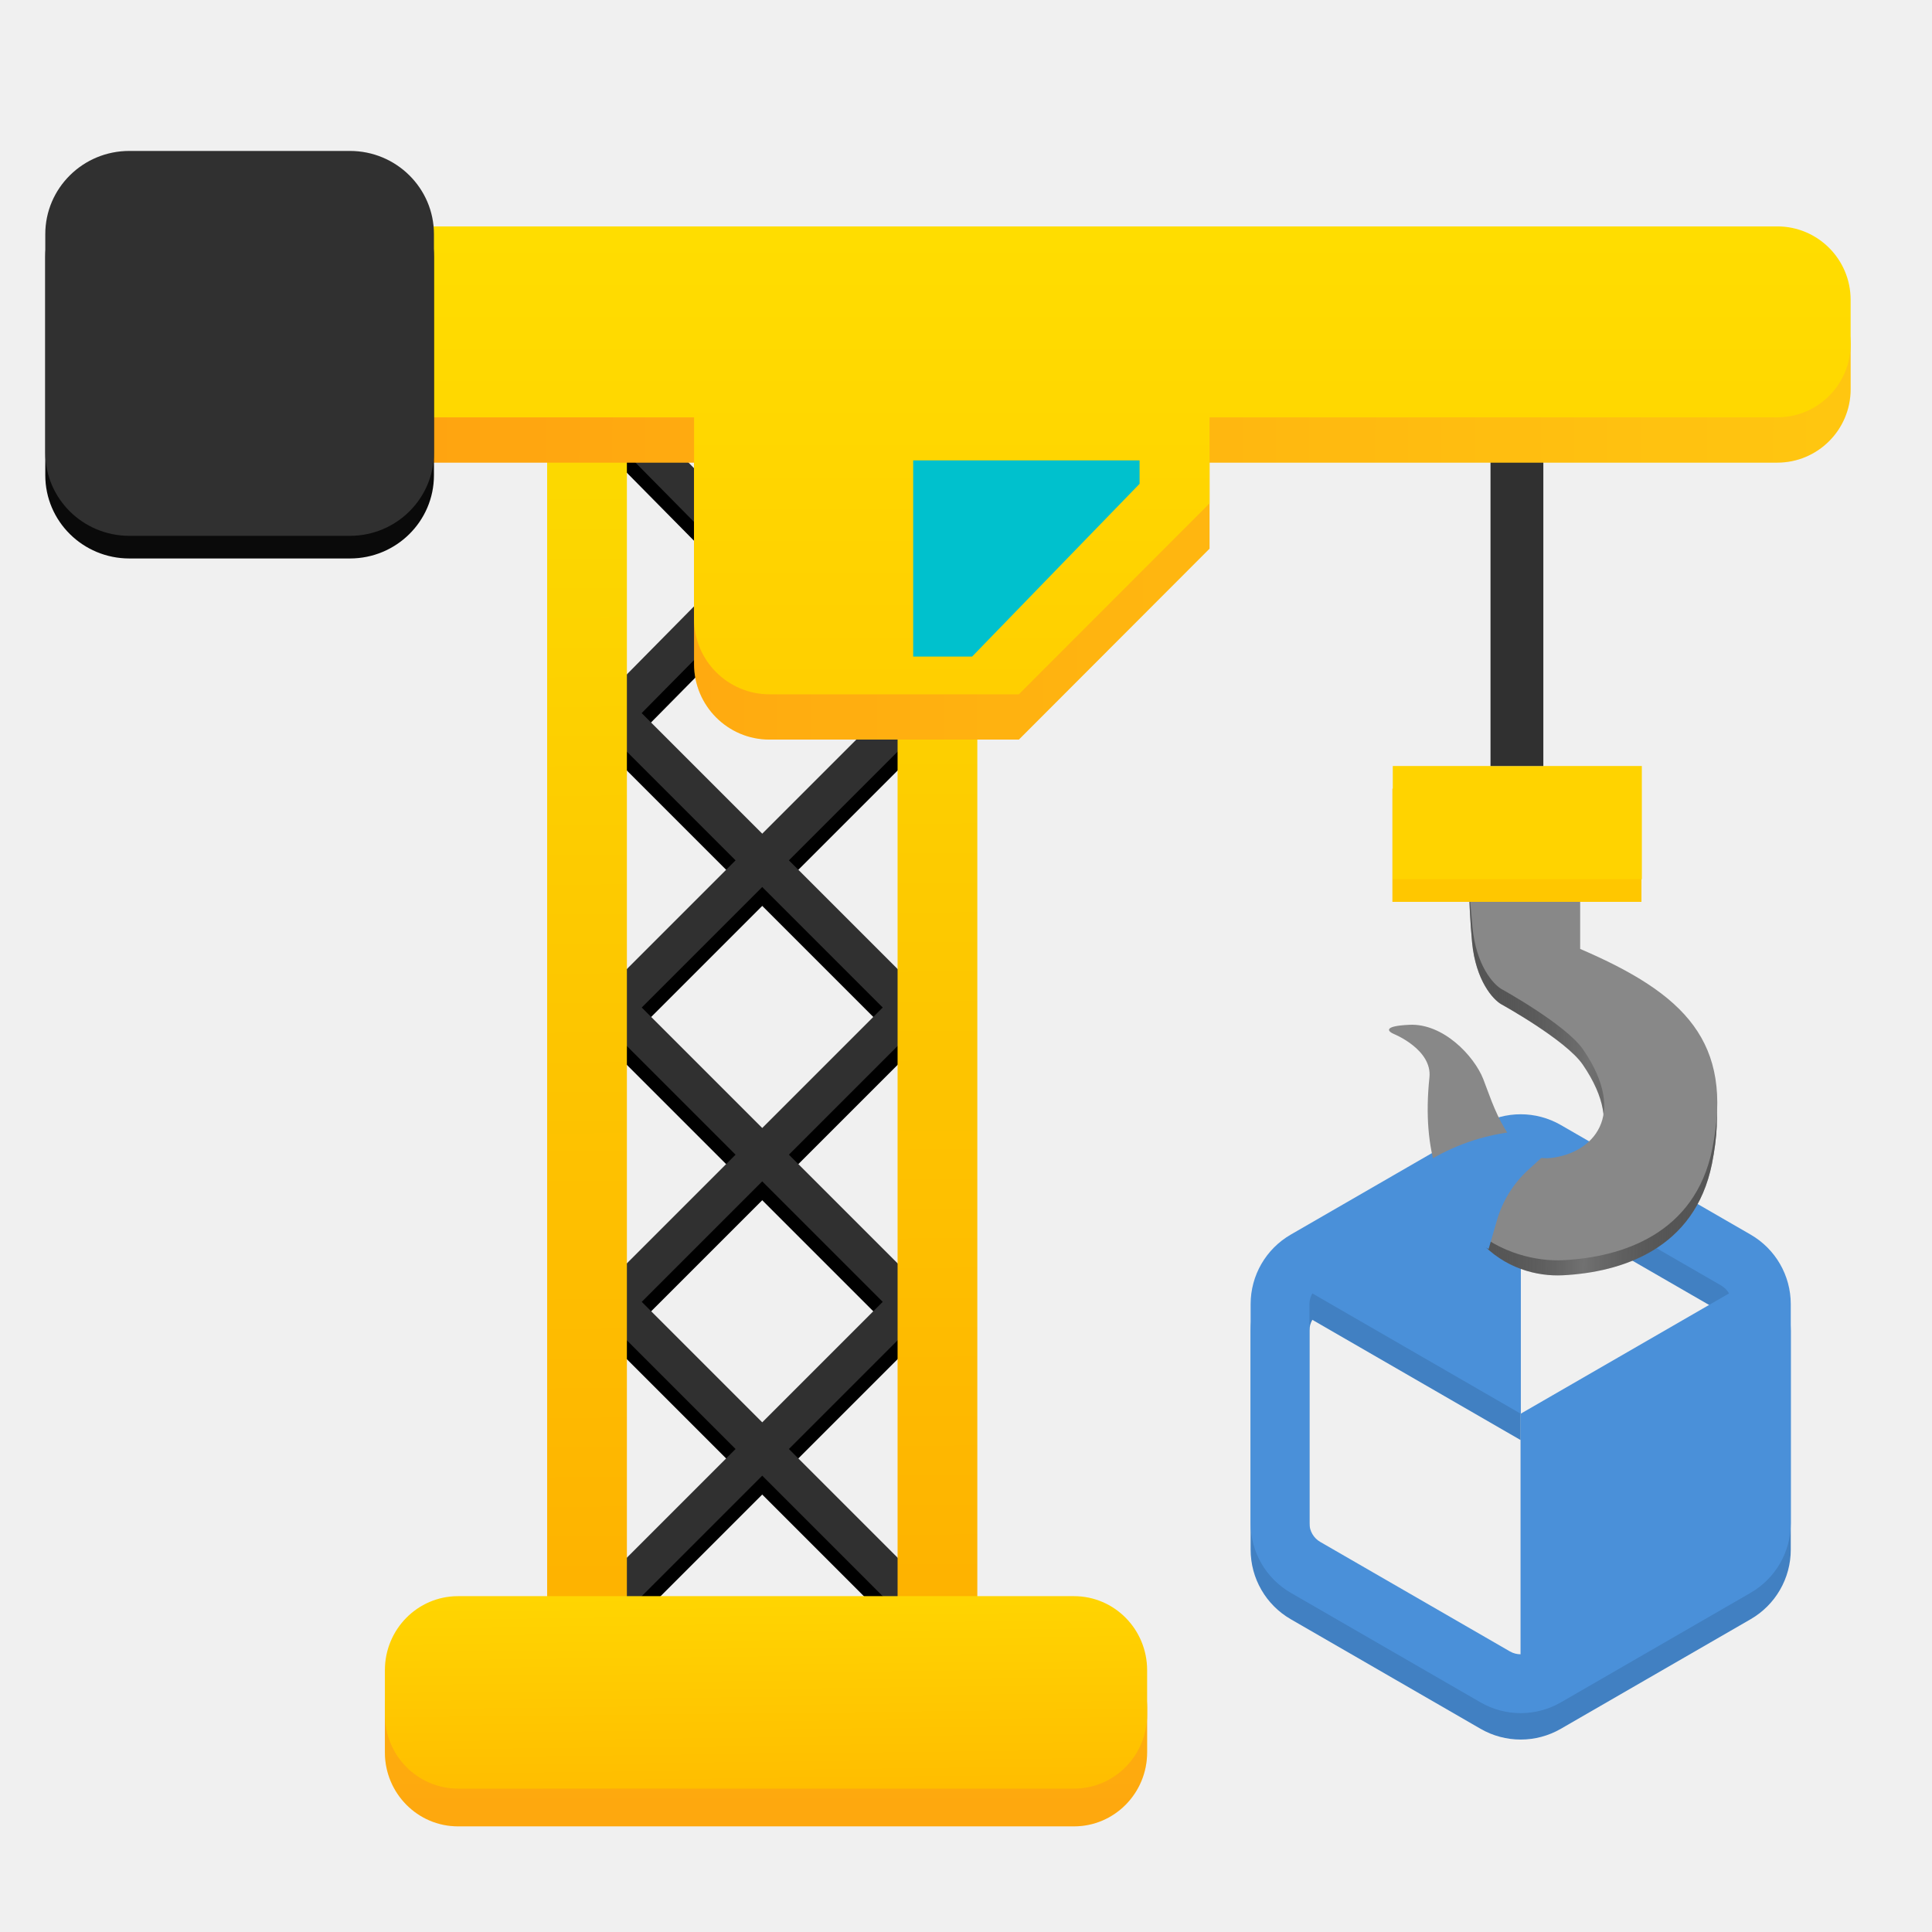
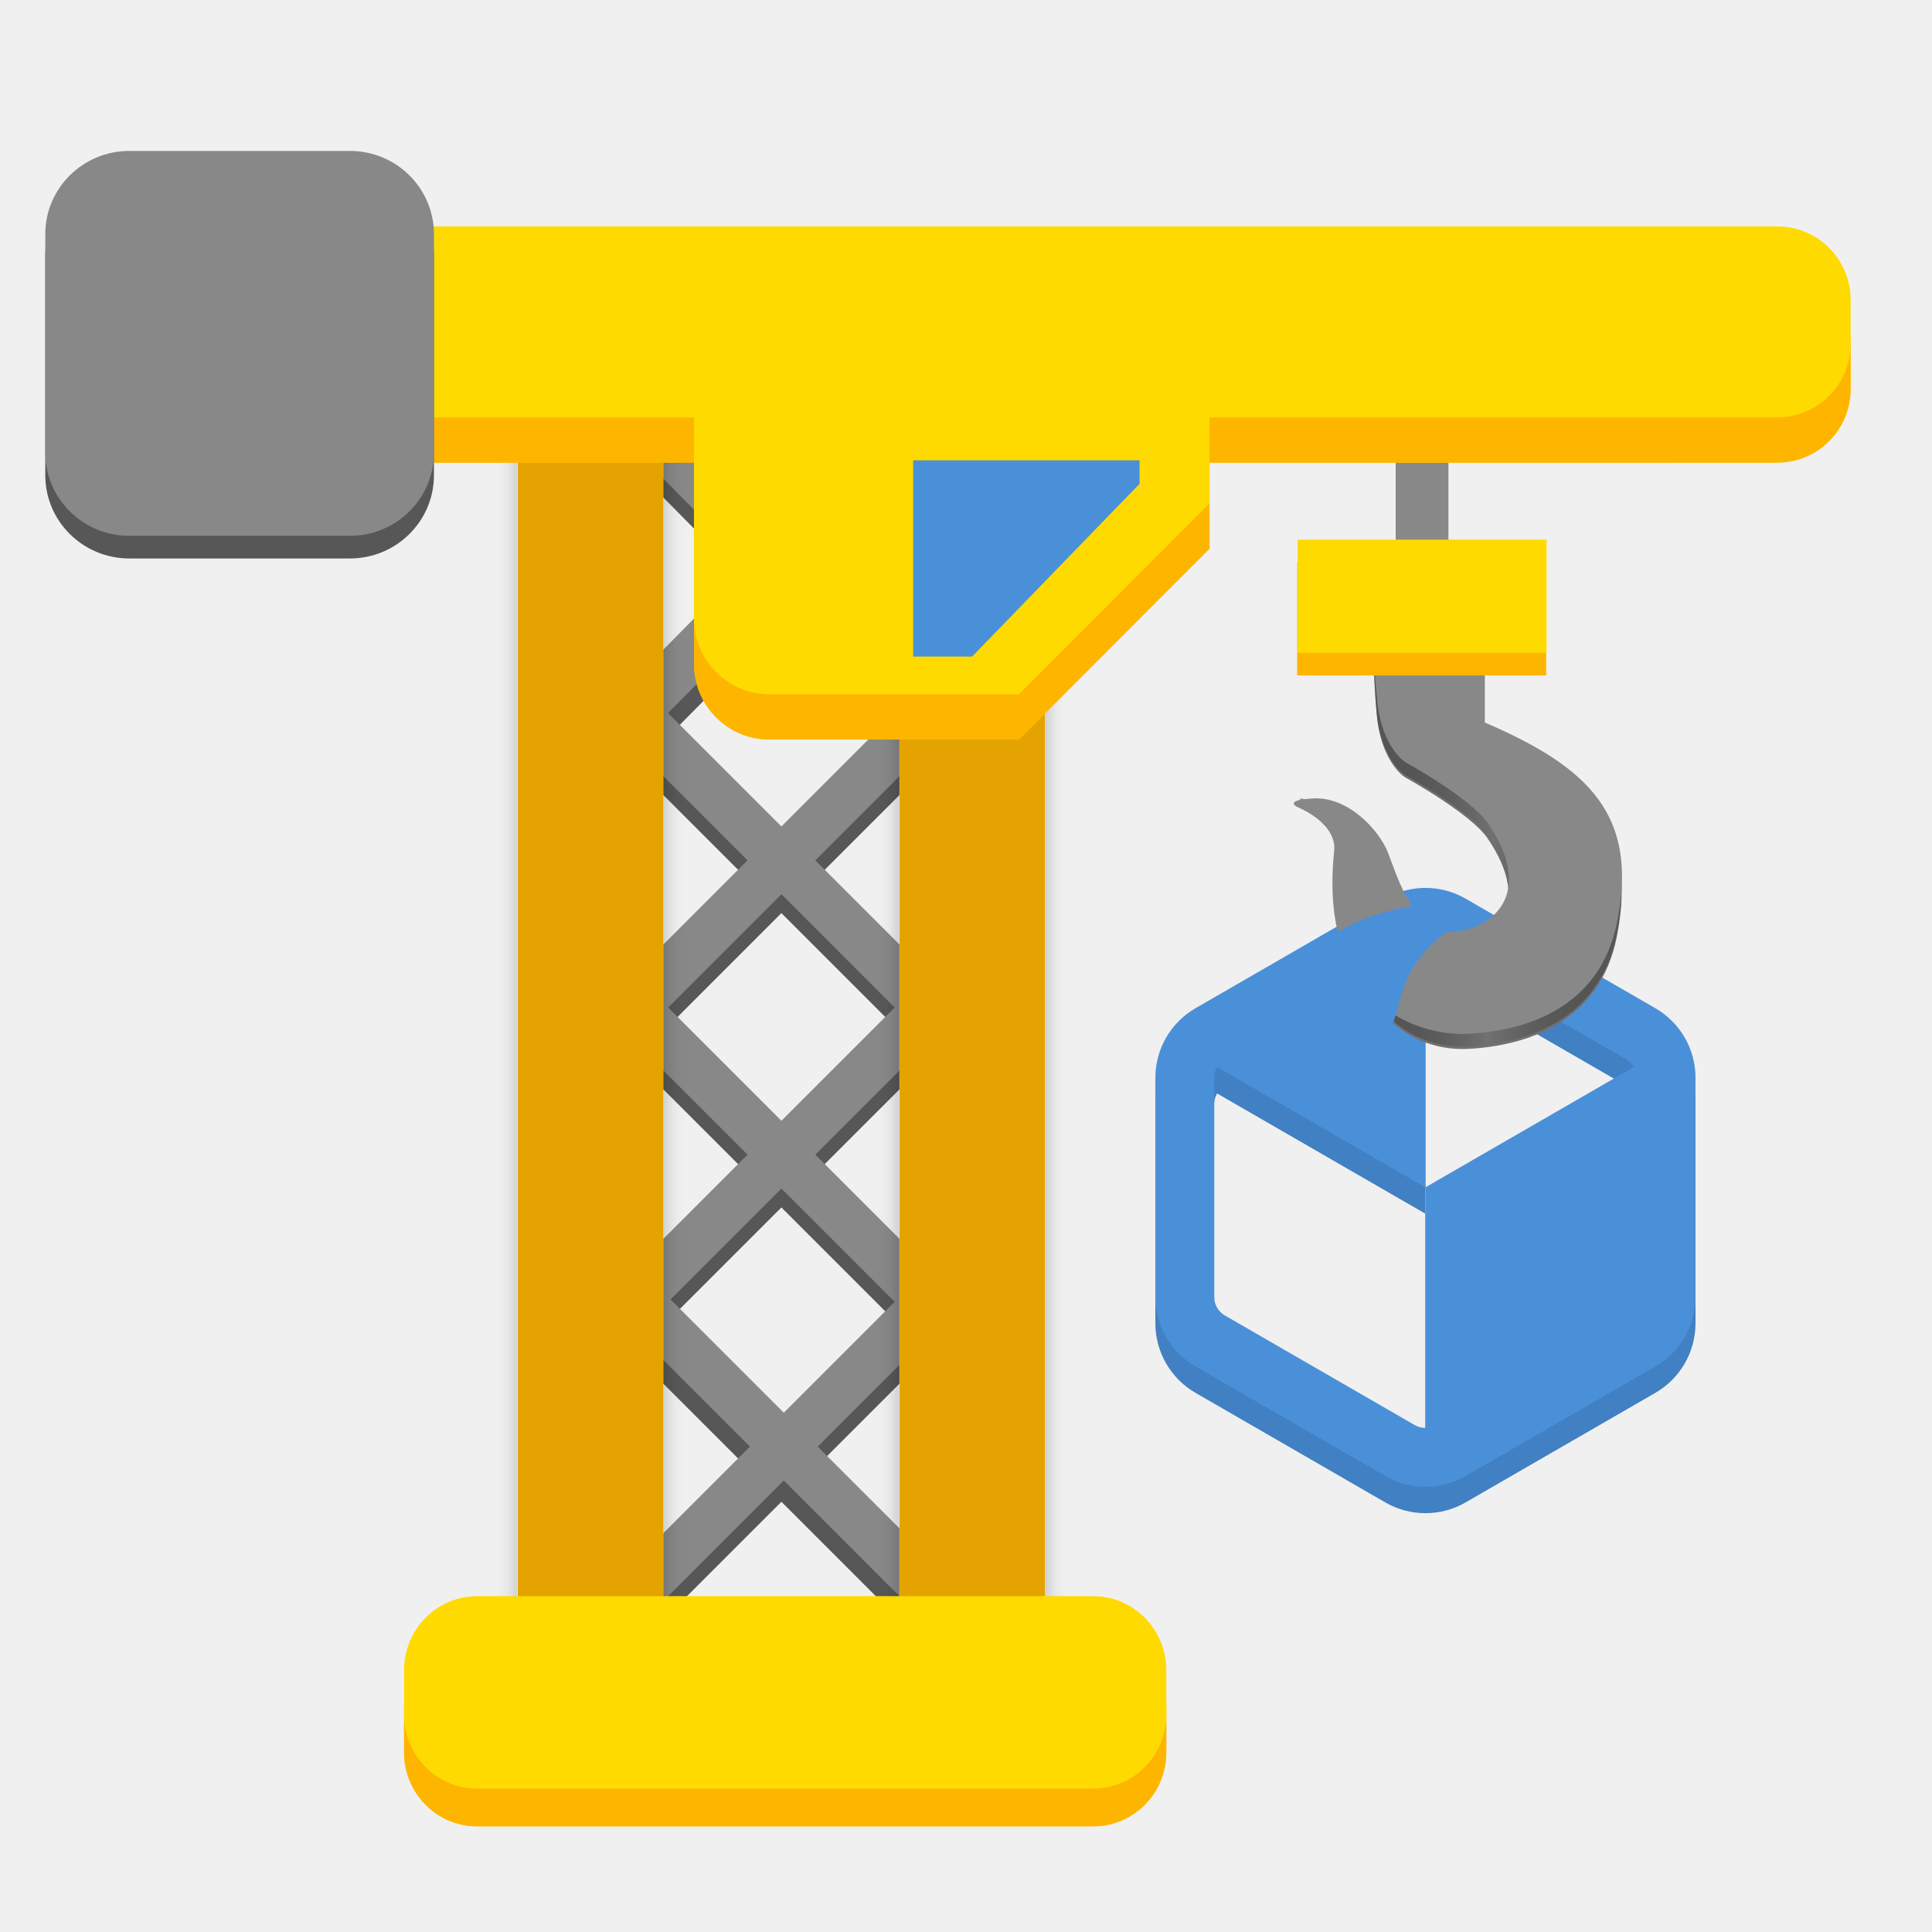
- <svg xmlns="http://www.w3.org/2000/svg" width="512" height="512" viewBox="0 0 512 512" fill="none">
-   <g clip-path="url(#clip0_905_504)">
-     <g clip-path="url(#clip1_905_504)">
-       <path d="M466.778 344.824L466.778 418.468L403 455.291V381.646L466.778 344.824Z" fill="#4180C2" />
-       <path d="M403 381.646V308.001L339.222 344.824L403 381.646Z" fill="#4180C2" />
-       <path d="M342.075 334.177C335.478 337.985 331.428 345.001 331.428 352.618V410.674C331.428 418.291 335.478 425.307 342.075 429.115L392.353 458.144C398.949 461.952 407.051 461.952 413.647 458.144L463.925 429.115C470.522 425.307 474.572 418.291 474.572 410.674V352.618C474.572 345.001 470.522 337.985 463.925 334.177L413.647 305.148C407.051 301.34 398.949 301.34 392.353 305.148L342.075 334.177ZM405.853 318.648L456.131 347.676C457.889 348.691 458.984 350.588 458.984 352.618V410.674C458.984 412.704 457.889 414.601 456.131 415.616L405.853 444.644C404.095 445.659 401.905 445.659 400.147 444.644L349.869 415.616C348.111 414.601 347.016 412.704 347.016 410.674V352.618C347.016 350.588 348.111 348.691 349.869 347.676L400.147 318.648C401.905 317.633 404.095 317.633 405.853 318.648Z" fill="#4180C2" />
-       <path d="M466.778 337.824L466.778 411.468L403 448.291V374.646L466.778 337.824Z" fill="#4A90D9" />
-       <path d="M403 374.646V301.001L339.222 337.824L403 374.646Z" fill="#4A90D9" />
-       <path d="M342.075 327.177C335.478 330.985 331.428 338.001 331.428 345.618V403.674C331.428 411.291 335.478 418.307 342.075 422.115L392.353 451.144C398.949 454.952 407.051 454.952 413.647 451.144L463.925 422.115C470.522 418.307 474.572 411.291 474.572 403.674V345.618C474.572 338.001 470.522 330.985 463.925 327.177L413.647 298.148C407.051 294.34 398.949 294.34 392.353 298.148L342.075 327.177ZM405.853 311.648L456.131 340.676C457.889 341.691 458.984 343.588 458.984 345.618V403.674C458.984 405.704 457.889 407.601 456.131 408.616L405.853 437.644C404.095 438.659 401.905 438.659 400.147 437.644L349.869 408.616C348.111 407.601 347.016 405.704 347.016 403.674V345.618C347.016 343.588 348.111 341.691 349.869 340.676L400.147 311.648C401.905 310.633 404.095 310.633 405.853 311.648Z" fill="#4A90D9" />
+ <svg xmlns="http://www.w3.org/2000/svg" width="403" height="403" viewBox="0 0 403 403" fill="none">
+   <g clip-path="url(#clip0_430_52)">
+     <mask id="mask0_430_52" style="mask-type:luminance" maskUnits="userSpaceOnUse" x="0" y="0" width="403" height="403">
+       <path d="M403 0H0V403H403V0Z" fill="white" />
+     </mask>
+     <g mask="url(#mask0_430_52)">
+       <path d="M302.13 73H291.13V113H302.13V73Z" fill="#888888" />
+       <path d="M347.535 224.193V282.159L297.335 311.143V253.176L347.535 224.193Z" fill="#4180C2" />
+       <path d="M297.335 253.176V195.21L247.135 224.194L297.335 253.176Z" fill="#4180C2" />
+       <path d="M249.38 215.813C244.188 218.81 241 224.333 241 230.328V276.025C241 282.02 244.188 287.542 249.38 290.54L288.955 313.389C294.146 316.386 300.524 316.386 305.715 313.389L345.29 290.54C350.482 287.542 353.67 282.02 353.67 276.025V230.328C353.67 224.333 350.482 218.81 345.29 215.813L305.715 192.964C300.524 189.967 294.146 189.967 288.955 192.964L249.38 215.813ZM299.581 203.59L339.155 226.438C340.539 227.237 341.401 228.73 341.401 230.328V276.025C341.401 277.623 340.539 279.116 339.155 279.915L299.581 302.763C298.197 303.562 296.473 303.562 295.089 302.763L255.515 279.915C254.131 279.116 253.269 277.623 253.269 276.025V230.328C253.269 228.73 254.131 227.237 255.515 226.438L295.089 203.59C296.473 202.791 298.197 202.791 299.581 203.59Z" fill="#4180C2" />
+       <path d="M347.535 218.684V276.65L297.335 305.633V247.667L347.535 218.684Z" fill="#4A90D9" />
+       <path d="M297.335 247.667V189.7L247.135 218.684L297.335 247.667Z" fill="#4A90D9" />
+       <path d="M249.38 210.303C244.188 213.301 241 218.823 241 224.818V270.515C241 276.51 244.188 282.033 249.38 285.03L288.955 307.879C294.146 310.876 300.524 310.876 305.715 307.879L345.29 285.03C350.482 282.033 353.67 276.51 353.67 270.515V224.818C353.67 218.823 350.482 213.301 345.29 210.303L305.715 187.454C300.524 184.457 294.146 184.457 288.955 187.454L249.38 210.303ZM299.581 198.08L339.155 220.929C340.539 221.727 341.401 223.221 341.401 224.818V270.515C341.401 272.113 340.539 273.606 339.155 274.405L299.581 297.253C298.197 298.052 296.473 298.052 295.089 297.253L255.515 274.405C254.131 273.606 253.269 272.113 253.269 270.515V224.818C253.269 223.221 254.131 221.727 255.515 220.929L295.089 198.08C296.473 197.281 298.197 197.281 299.581 198.08Z" fill="#4A90D9" />
+       <path d="M337.229 195.534C333.637 213.367 318.306 218.18 306.12 218.794C295.43 219.332 278.651 212.041 281.986 180.254C282.596 174.439 271.36 167.267 271.36 167.267C270.078 166.728 274.902 167.267 274.048 169.691C279.232 171.202 287.516 176.152 289.44 180.997C291.364 185.843 294.892 198.442 303.552 197.473C312.211 196.504 319.762 188.743 310.286 174.859C306.758 169.691 293.289 162.261 293.289 162.261C291.578 161.292 287.965 157.351 287.196 149.339C286.426 141.327 286.316 129.092 286.709 138.931L309.648 139.324V153.861C331.456 163.23 341.719 173.244 337.229 195.534Z" fill="#717171" />
+       <path d="M337.217 195.043C333.624 212.876 318.294 217.689 306.108 218.303C295.417 218.842 278.638 211.551 281.974 179.763C282.584 173.948 271.348 166.776 271.348 166.776C270.065 166.238 274.89 166.776 274.035 169.2C279.219 170.712 287.504 175.661 289.428 180.506C291.352 185.353 294.88 197.951 303.539 196.982C312.198 196.013 319.75 188.252 310.274 174.368C306.746 169.2 293.276 161.77 293.276 161.77C291.566 160.801 287.952 156.86 287.183 148.848C286.414 140.837 286.303 128.601 286.697 138.44L309.636 138.834V153.371C331.444 162.739 341.706 172.753 337.217 195.043Z" fill="url(#paint0_linear_430_52)" />
+       <path d="M337.308 192.386C333.716 210.218 318.385 215.032 306.199 215.645C295.509 216.184 274.962 209.313 278.298 177.526C278.908 171.711 270.92 168.48 270.92 168.48C269.637 167.942 268.482 166.801 274.127 166.542C281.183 166.219 287.595 173.003 289.52 177.848C291.443 182.695 294.971 195.293 303.631 194.324C312.29 193.355 319.841 185.594 310.365 171.711C306.838 166.542 293.368 159.112 293.368 159.112C291.657 158.143 288.044 154.202 287.275 146.19C286.505 138.179 286.526 136.176 286.633 136.176H309.727V150.713C331.535 160.081 341.798 170.095 337.308 192.386Z" fill="#888888" />
+       <path d="M322.522 117.285H270.573V140.898H322.522V117.285Z" fill="#FEB500" />
+       <path d="M322.603 112.562H270.653V136.176H322.603V112.562Z" fill="#FFDA00" />
+       <path d="M277.828 195.103L277.657 195.209L280.412 208.196L290.645 213.312L292.397 207.277C293.567 203.245 295.827 199.614 298.926 196.784L303.238 192.848L295.367 188.912C289.144 189.69 283.161 191.802 277.828 195.103Z" fill="#4A90D9" />
+       <path d="M132.299 90.518L193.693 152.699" stroke="#575757" stroke-width="10" stroke-linecap="round" />
+       <path d="M132.299 275.488L193.693 336.883" stroke="#575757" stroke-width="10" stroke-linecap="round" />
+       <path d="M132.299 214.094L193.693 152.699" stroke="#575757" stroke-width="10" stroke-linecap="round" />
+       <path d="M132.299 152.699L193.693 214.094" stroke="#575757" stroke-width="10" stroke-linecap="round" />
+       <path d="M132.299 214.094L193.693 275.488" stroke="#575757" stroke-width="10" stroke-linecap="round" />
+       <path d="M132.299 275.488L193.693 214.094" stroke="#575757" stroke-width="10" stroke-linecap="round" />
+       <path d="M132.299 336.883L193.693 275.488" stroke="#575757" stroke-width="10" stroke-linecap="round" />
+       <path d="M133.299 152.699L194.693 90.518" stroke="#575757" stroke-width="10" stroke-linecap="round" />
+       <path d="M132.299 86.582L193.693 148.764" stroke="#888888" stroke-width="10" stroke-linecap="round" />
+       <path d="M133.299 271.553L194.693 332.947" stroke="#888888" stroke-width="10" stroke-linecap="round" />
+       <path d="M132.299 210.158L193.693 148.764" stroke="#888888" stroke-width="10" stroke-linecap="round" />
+       <path d="M132.299 148.764L193.693 210.158" stroke="#888888" stroke-width="10" stroke-linecap="round" />
+       <path d="M132.299 210.158L193.693 271.553" stroke="#888888" stroke-width="10" stroke-linecap="round" />
+       <path d="M132.299 271.553L193.693 210.158" stroke="#888888" stroke-width="10" stroke-linecap="round" />
+       <path d="M132.299 332.947L193.693 271.553" stroke="#888888" stroke-width="10" stroke-linecap="round" />
+       <path d="M132.299 148.764L193.693 86.582" stroke="#888888" stroke-width="10" stroke-linecap="round" />
+       <g filter="url(#filter0_d_430_52)">
+         <path fill-rule="evenodd" clip-rule="evenodd" d="M108 86.299C108 77.849 116.408 71 126.78 71H138.391V349H126.78C116.408 349 108 342.151 108 333.701V86.299ZM187.609 349H199.22C209.592 349 218 342.151 218 333.701V86.299C218 77.849 209.592 71 199.22 71H187.609V349Z" fill="#E4A300" />
+       </g>
+       <path d="M99.531 340.818H228.035C236.455 340.818 243.281 347.731 243.281 356.258V365.522C243.281 374.049 236.455 380.961 228.035 380.961H99.531C91.111 380.961 84.285 374.049 84.285 365.522V356.258C84.285 347.731 91.111 340.818 99.531 340.818Z" fill="url(#paint1_linear_430_52)" />
+       <path d="M99.531 340.818H228.035C236.455 340.818 243.281 347.731 243.281 356.258V365.522C243.281 374.049 236.455 380.961 228.035 380.961H99.531C91.111 380.961 84.285 374.049 84.285 365.522V356.258C84.285 347.731 91.111 340.818 99.531 340.818Z" fill="#FEB500" />
+       <path d="M99.531 332.947H228.035C236.455 332.947 243.281 339.86 243.281 348.386V357.651C243.281 366.177 236.455 373.09 228.035 373.09H99.531C91.111 373.09 84.285 366.177 84.285 357.651V348.386C84.285 339.86 91.111 332.947 99.531 332.947Z" fill="#FFDA00" />
+       <path d="M386.027 71.99C386.027 63.53 379.177 56.672 370.729 56.672H30.254C21.804 56.672 14.955 63.53 14.955 71.99V81.182C14.955 89.642 21.804 96.5 30.254 96.5H144.774V138.517C144.774 147.219 151.819 154.273 160.51 154.273H212.524L252.301 114.445V96.5H370.729C379.177 96.5 386.027 89.642 386.027 81.182V71.99Z" fill="url(#paint2_linear_430_52)" />
+       <path d="M386.027 71.99C386.027 63.53 379.177 56.672 370.729 56.672H30.254C21.804 56.672 14.955 63.53 14.955 71.99V81.182C14.955 89.642 21.804 96.5 30.254 96.5H144.774V138.517C144.774 147.219 151.819 154.273 160.51 154.273H212.524L252.301 114.445V96.5H370.729C379.177 96.5 386.027 89.642 386.027 81.182V71.99Z" fill="#FEB500" />
+       <path d="M386.027 62.545C386.027 54.085 379.177 47.227 370.729 47.227H30.254C21.804 47.227 14.955 54.085 14.955 62.545V71.736C14.955 80.197 21.804 87.055 30.254 87.055H144.774V129.072C144.774 137.774 151.819 144.828 160.51 144.828H212.524L252.301 105V87.055H370.729C379.177 87.055 386.027 80.197 386.027 71.736V62.545Z" fill="#FFDA00" />
+       <path d="M72.988 36.207H26.974C17.293 36.207 9.445 43.979 9.445 53.566V99.133C9.445 108.72 17.293 116.492 26.974 116.492H72.988C82.669 116.492 90.518 108.72 90.518 99.133V53.566C90.518 43.979 82.669 36.207 72.988 36.207Z" fill="#575757" />
+       <path d="M72.988 31.484H26.974C17.293 31.484 9.445 39.256 9.445 48.843V94.411C9.445 103.998 17.293 111.77 26.974 111.77H72.988C82.669 111.77 90.518 103.998 90.518 94.411V48.843C90.518 39.256 82.669 31.484 72.988 31.484Z" fill="#888888" />
+       <path d="M237.707 100.921L202.772 136.957H190.48V96.027H237.707V100.921Z" fill="#4A90D9" />
    </g>
-     <path d="M453.684 308.413C449.12 331.069 429.643 337.184 414.161 337.964C400.579 338.648 379.262 329.385 383.5 289C384.275 281.612 370 272.5 370 272.5C368.37 271.816 374.5 272.5 373.414 275.58C380 277.5 390.525 283.788 392.97 289.944C395.414 296.101 399.896 312.107 410.898 310.876C421.899 309.645 431.493 299.785 419.454 282.146C414.972 275.58 397.859 266.14 397.859 266.14C395.686 264.909 391.095 259.902 390.118 249.723C389.14 239.545 389 224 389.5 236.5L418.643 237V255.469C446.35 267.371 459.388 280.094 453.684 308.413Z" fill="#717171" />
-     <path d="M453.684 308.413C449.12 331.069 429.643 337.184 414.161 337.964C400.579 338.648 379.262 329.385 383.5 289C384.275 281.612 370 272.5 370 272.5C368.37 271.816 374.5 272.5 373.414 275.58C380 277.5 390.525 283.788 392.97 289.944C395.414 296.101 399.896 312.107 410.898 310.876C421.899 309.645 431.493 299.785 419.454 282.146C414.972 275.58 397.859 266.14 397.859 266.14C395.686 264.909 391.095 259.902 390.118 249.723C389.14 239.545 389 224 389.5 236.5L418.643 237V255.469C446.35 267.371 459.388 280.094 453.684 308.413Z" fill="url(#paint0_linear_905_504)" />
-     <path d="M453.785 304.413C449.221 327.069 429.744 333.184 414.262 333.964C400.68 334.648 374.576 325.919 378.814 285.534C379.589 278.146 369.441 274.042 369.441 274.042C367.811 273.358 366.344 271.908 373.515 271.58C382.479 271.169 390.626 279.788 393.071 285.944C395.515 292.101 399.997 308.107 410.999 306.876C422 305.645 431.594 295.785 419.555 278.146C415.073 271.58 397.96 262.14 397.96 262.14C395.787 260.909 391.196 255.902 390.219 245.723C389.241 235.545 389.268 233 389.404 233H418.744V251.469C446.451 263.371 459.489 276.094 453.785 304.413Z" fill="#888888" />
-     <path d="M435 209H369V239H435V209Z" fill="#FFC700" />
-     <path d="M435.102 203H369.102V233H435.102V203Z" fill="#FFD300" />
-     <path d="M409 107H395V203H409V107Z" fill="#303030" />
-     <path d="M378.217 307.865L378 308L381.5 324.5L394.5 331L396.726 323.332C398.213 318.21 401.084 313.597 405.022 310.001L410.5 305L400.5 300C392.593 300.988 384.993 303.671 378.217 307.865Z" fill="#4A90D9" />
-     <path d="M163 115L241 194" stroke="black" stroke-width="10" stroke-linecap="round" />
-     <path d="M163 350L241 428" stroke="black" stroke-width="10" stroke-linecap="round" />
-     <path d="M163 272L241 194" stroke="black" stroke-width="10" stroke-linecap="round" />
-     <path d="M163 194L241 272" stroke="black" stroke-width="10" stroke-linecap="round" />
-     <path d="M163 272L241 350" stroke="black" stroke-width="10" stroke-linecap="round" />
-     <path d="M163 350L241 272" stroke="black" stroke-width="10" stroke-linecap="round" />
-     <path d="M163 428L241 350" stroke="black" stroke-width="10" stroke-linecap="round" />
-     <path d="M163 194L241 115" stroke="black" stroke-width="10" stroke-linecap="round" />
-     <path d="M163 110L241 189" stroke="#303030" stroke-width="10" stroke-linecap="round" />
-     <path d="M163 345L241 423" stroke="#303030" stroke-width="10" stroke-linecap="round" />
-     <path d="M163 267L241 189" stroke="#303030" stroke-width="10" stroke-linecap="round" />
-     <path d="M163 189L241 267" stroke="#303030" stroke-width="10" stroke-linecap="round" />
-     <path d="M163 267L241 345" stroke="#303030" stroke-width="10" stroke-linecap="round" />
-     <path d="M163 345L241 267" stroke="#303030" stroke-width="10" stroke-linecap="round" />
-     <path d="M163 423L241 345" stroke="#303030" stroke-width="10" stroke-linecap="round" />
-     <path d="M163 189L241 110" stroke="#303030" stroke-width="10" stroke-linecap="round" />
-     <path fill-rule="evenodd" clip-rule="evenodd" d="M145 109.426C145 98.697 153.714 90 164.463 90H166.132V443H164.463C153.714 443 145 434.303 145 423.574V109.426ZM237.868 443H239.537C250.286 443 259 434.303 259 423.574V109.426C259 98.697 250.286 90 239.537 90H237.868V443Z" fill="url(#paint1_linear_905_504)" />
-     <path d="M121.37 433H284.63C295.328 433 304 441.782 304 452.615V464.385C304 475.218 295.328 484 284.63 484H121.37C110.672 484 102 475.218 102 464.385V452.615C102 441.782 110.672 433 121.37 433Z" fill="url(#paint2_linear_905_504)" />
-     <path d="M121.37 433H284.63C295.328 433 304 441.782 304 452.615V464.385C304 475.218 295.328 484 284.63 484H121.37C110.672 484 102 475.218 102 464.385V452.615C102 441.782 110.672 433 121.37 433Z" fill="#FC4848" fill-opacity="0.2" />
-     <path d="M121.37 423H284.63C295.328 423 304 431.782 304 442.615V454.385C304 465.218 295.328 474 284.63 474H121.37C110.672 474 102 465.218 102 454.385V442.615C102 431.782 110.672 423 121.37 423Z" fill="url(#paint3_linear_905_504)" />
-     <path d="M490.436 91.462C490.436 80.713 481.734 72 471 72H38.436C27.702 72 19 80.713 19 91.462V103.139C19 113.888 27.702 122.601 38.436 122.601H183.931V175.982C183.931 187.038 192.882 196 203.923 196H270.006L320.541 145.399V122.601H471C481.734 122.601 490.436 113.888 490.436 103.139V91.462Z" fill="url(#paint4_linear_905_504)" />
-     <path d="M490.436 91.462C490.436 80.713 481.734 72 471 72H38.436C27.702 72 19 80.713 19 91.462V103.139C19 113.888 27.702 122.601 38.436 122.601H183.931V175.982C183.931 187.038 192.882 196 203.923 196H270.006L320.541 145.399V122.601H471C481.734 122.601 490.436 113.888 490.436 103.139V91.462Z" fill="#FF5050" fill-opacity="0.2" />
-     <path d="M490.436 79.462C490.436 68.713 481.734 60 471 60H38.436C27.702 60 19 68.713 19 79.462V91.139C19 101.888 27.702 110.601 38.436 110.601H183.931V163.982C183.931 175.038 192.882 184 203.923 184H270.006L320.541 133.399V110.601H471C481.734 110.601 490.436 101.888 490.436 91.139V79.462Z" fill="url(#paint5_linear_905_504)" />
-     <path d="M92.73 46H34.27C21.971 46 12 55.874 12 68.054V125.946C12 138.126 21.971 148 34.27 148H92.73C105.029 148 115 138.126 115 125.946V68.054C115 55.874 105.029 46 92.73 46Z" fill="#0A0A0A" />
-     <path d="M92.73 40H34.27C21.971 40 12 49.874 12 62.054V119.946C12 132.126 21.971 142 34.27 142H92.73C105.029 142 115 132.126 115 119.946V62.054C115 49.874 105.029 40 92.73 40Z" fill="#303030" />
-     <path d="M302 128.217L257.616 174H242V122H302V128.217Z" fill="#00C1CD" />
  </g>
  <defs>
-     <linearGradient id="paint0_linear_905_504" x1="366" y1="318" x2="474" y2="320.5" gradientUnits="userSpaceOnUse">
+     <filter id="filter0_d_430_52" x="104" y="71" width="118" height="286" filterUnits="userSpaceOnUse" color-interpolation-filters="sRGB">
+       <feFlood flood-opacity="0" result="BackgroundImageFix" />
+       <feColorMatrix in="SourceAlpha" type="matrix" values="0 0 0 0 0 0 0 0 0 0 0 0 0 0 0 0 0 0 127 0" result="hardAlpha" />
+       <feOffset dy="4" />
+       <feGaussianBlur stdDeviation="2" />
+       <feComposite in2="hardAlpha" operator="out" />
+       <feColorMatrix type="matrix" values="0 0 0 0 0 0 0 0 0 0 0 0 0 0 0 0 0 0 0.25 0" />
+       <feBlend mode="normal" in2="BackgroundImageFix" result="effect1_dropShadow_430_52" />
+       <feBlend mode="normal" in="SourceGraphic" in2="effect1_dropShadow_430_52" result="shape" />
+     </filter>
+     <linearGradient id="paint0_linear_430_52" x1="268.2" y1="202.589" x2="353.208" y2="204.557" gradientUnits="userSpaceOnUse">
      <stop stop-color="#717171" />
      <stop offset="0.5" stop-opacity="0" />
      <stop offset="1" stop-color="#717171" />
    </linearGradient>
-     <linearGradient id="paint1_linear_905_504" x1="202" y1="-178" x2="205.5" y2="505" gradientUnits="userSpaceOnUse">
-       <stop stop-color="#FAFF00" />
-       <stop offset="1" stop-color="#FFA800" />
-     </linearGradient>
-     <linearGradient id="paint2_linear_905_504" x1="304" y1="349.5" x2="304" y2="567.5" gradientUnits="userSpaceOnUse">
+     <linearGradient id="paint1_linear_430_52" x1="243.281" y1="275.095" x2="243.281" y2="446.685" gradientUnits="userSpaceOnUse">
      <stop stop-color="#FFE501" />
      <stop offset="1" stop-color="#FFA800" />
    </linearGradient>
-     <linearGradient id="paint3_linear_905_504" x1="289.5" y1="387.5" x2="291" y2="518.5" gradientUnits="userSpaceOnUse">
-       <stop stop-color="#FFE501" />
-       <stop offset="1" stop-color="#FFA800" />
-     </linearGradient>
-     <linearGradient id="paint4_linear_905_504" x1="509.5" y1="98.5" x2="-35.422" y2="97.3" gradientUnits="userSpaceOnUse">
+     <linearGradient id="paint2_linear_430_52" x1="401.032" y1="77.53" x2="-27.881" y2="76.586" gradientUnits="userSpaceOnUse">
      <stop stop-color="#FFE600" />
      <stop offset="1" stop-color="#FFA800" />
    </linearGradient>
-     <linearGradient id="paint5_linear_905_504" x1="255" y1="-13.5" x2="255" y2="512.5" gradientUnits="userSpaceOnUse">
-       <stop stop-color="#FFE600" />
-       <stop offset="1" stop-color="#FFA800" />
-     </linearGradient>
-     <clipPath id="clip0_905_504">
-       <rect width="512" height="512" fill="white" />
-     </clipPath>
-     <clipPath id="clip1_905_504">
-       <rect width="400" height="400" fill="white" transform="translate(203 252)" />
+     <clipPath id="clip0_430_52">
+       <rect width="403" height="403" fill="white" />
    </clipPath>
  </defs>
</svg>
